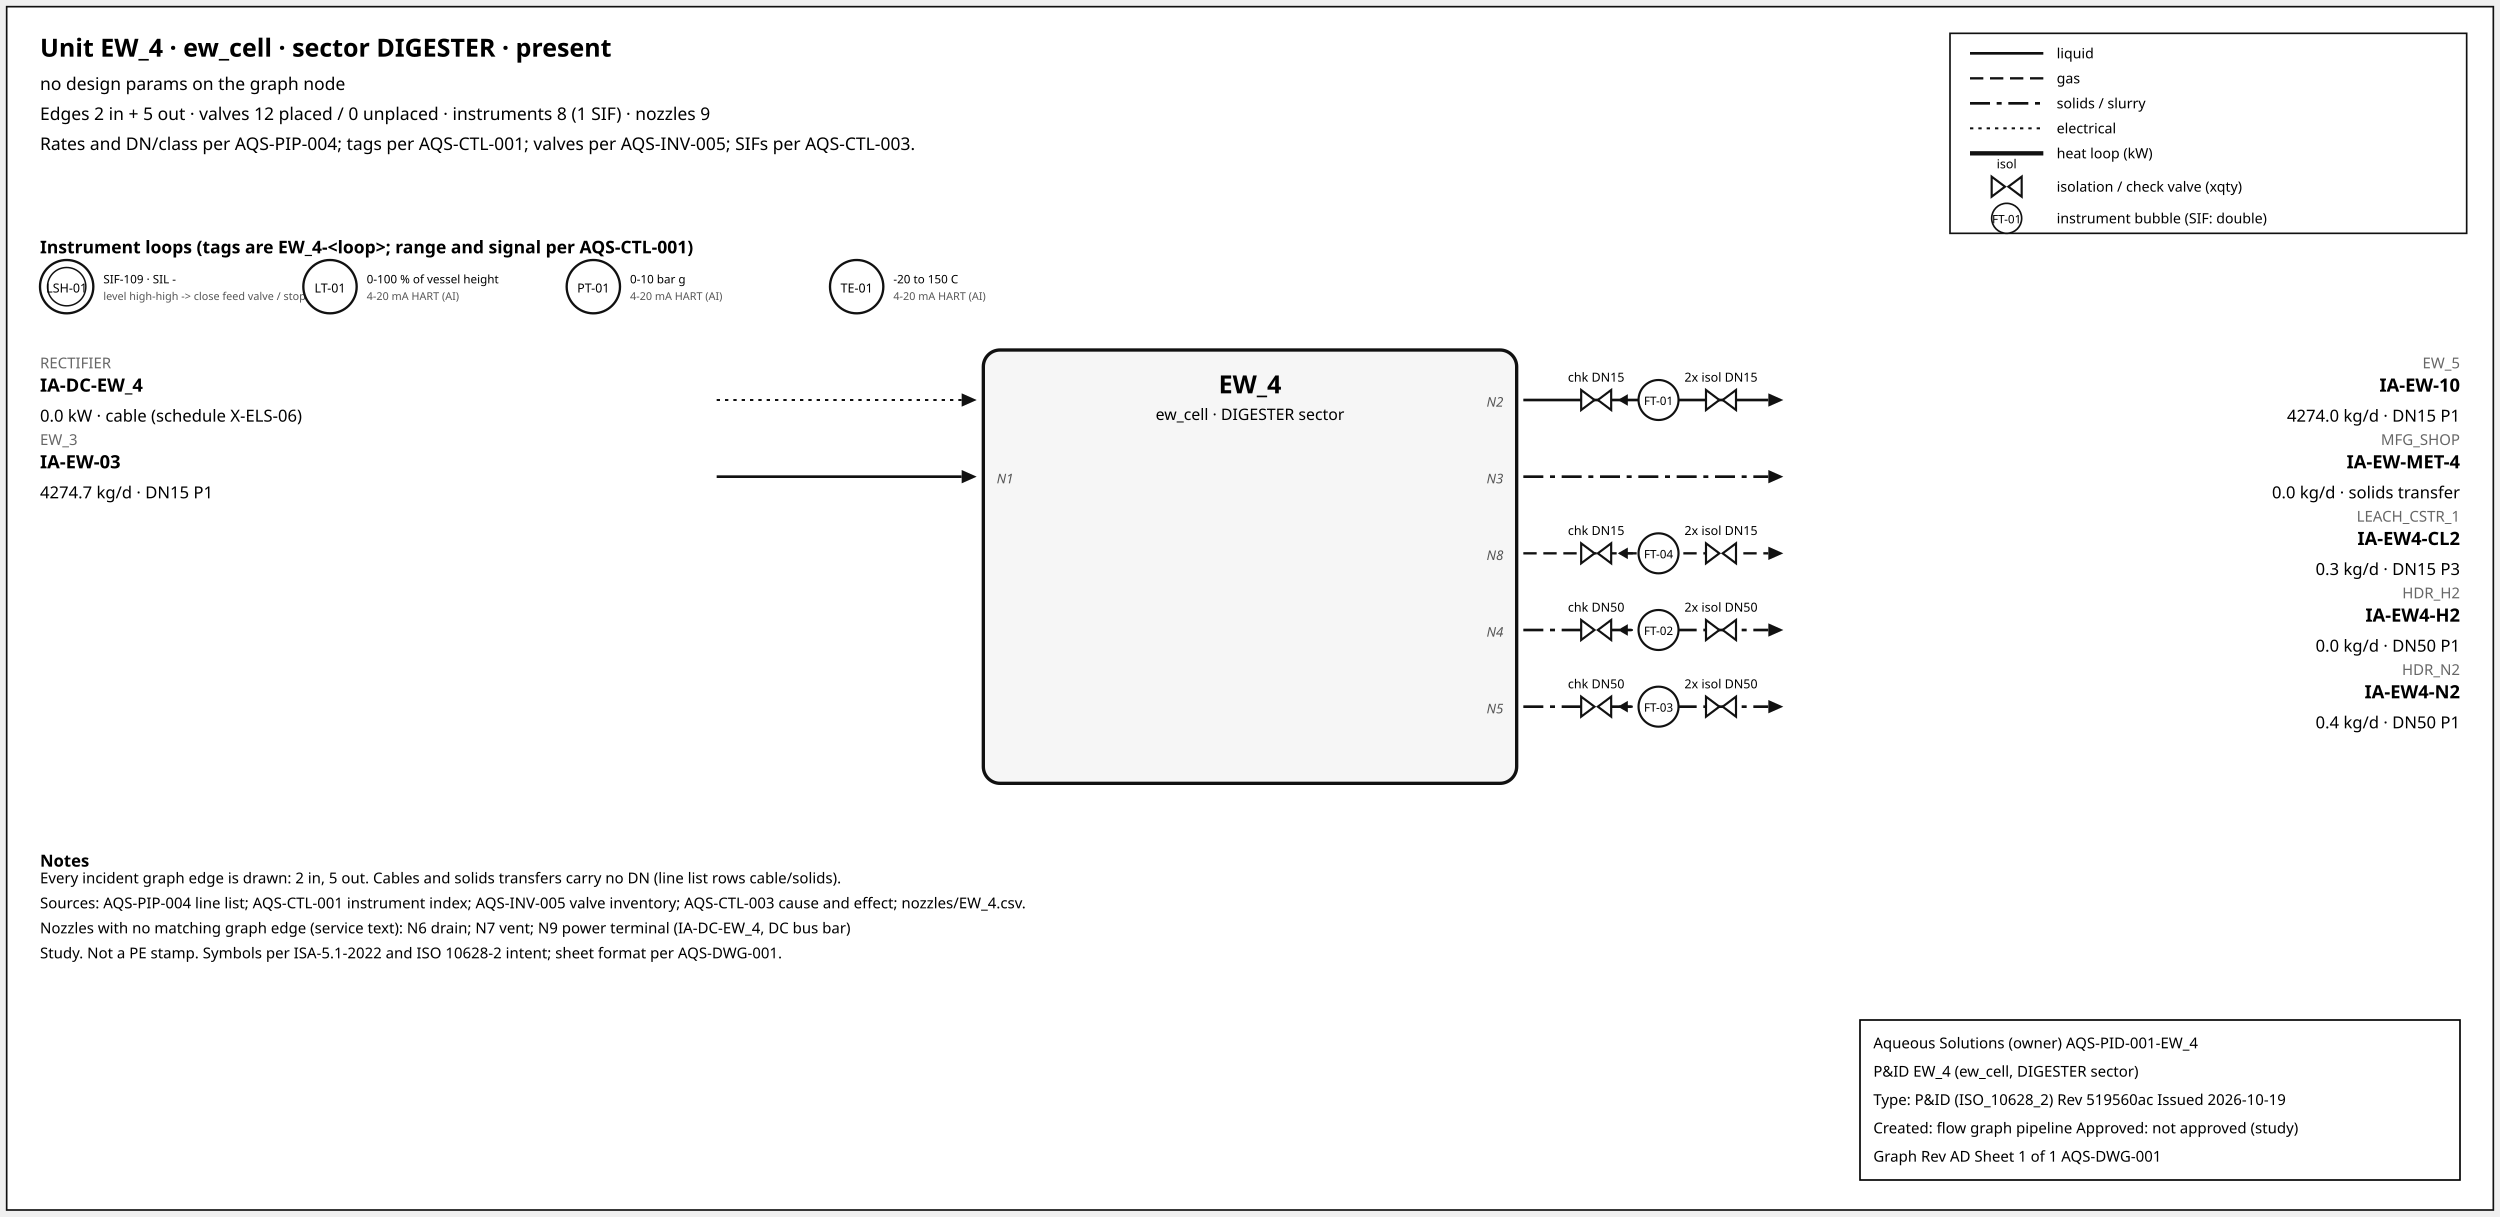
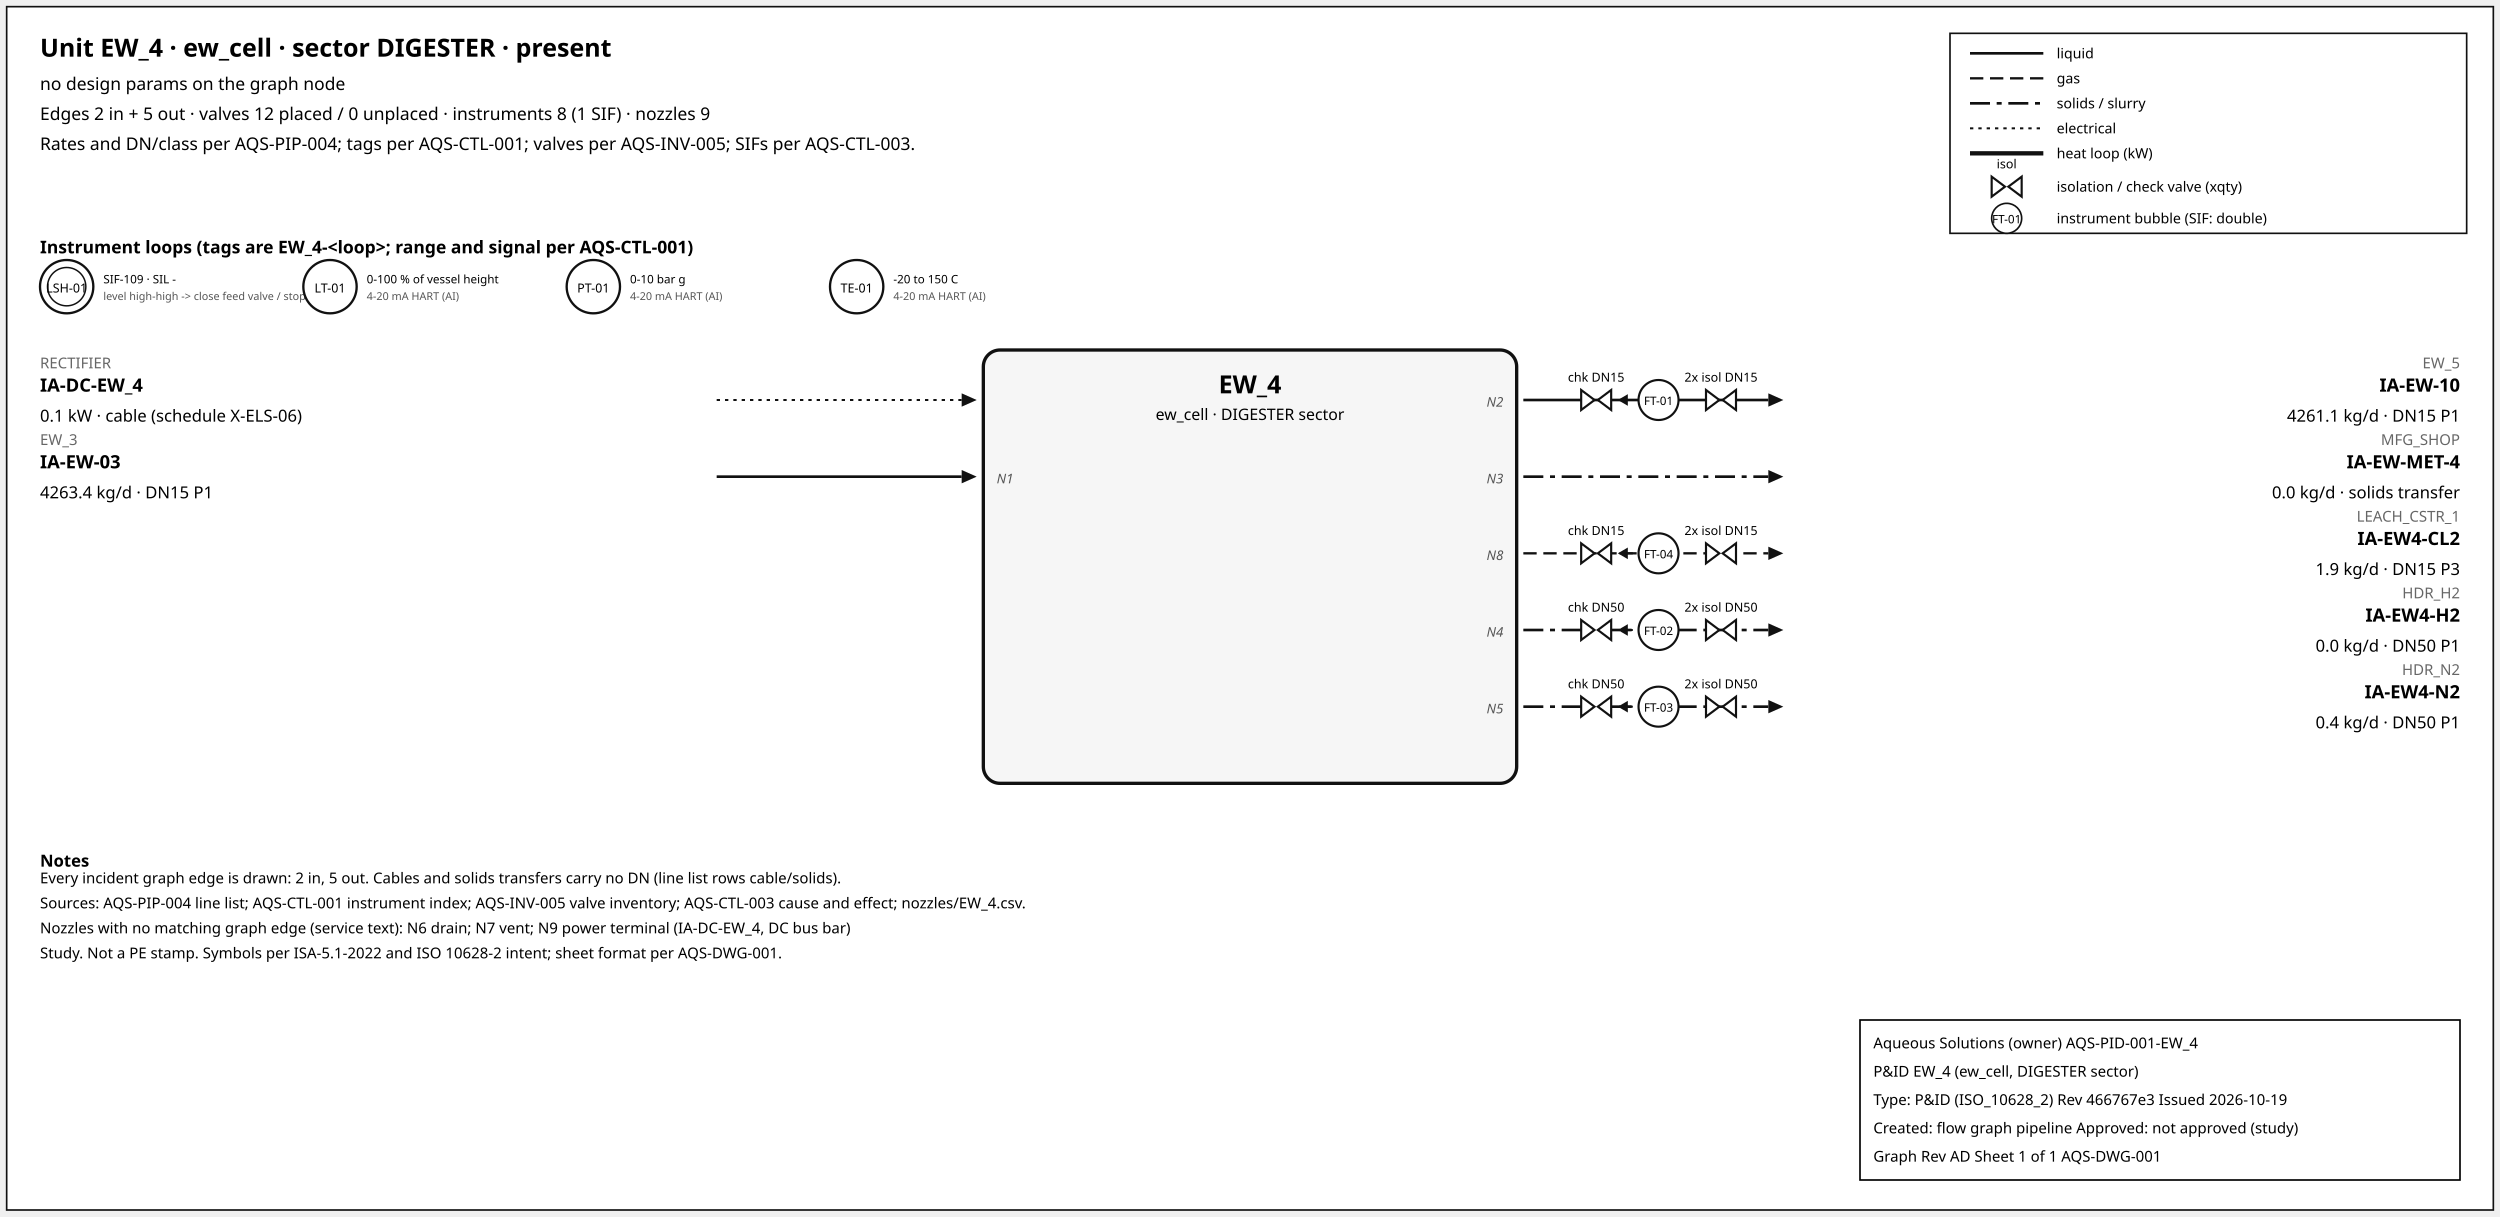
<svg xmlns="http://www.w3.org/2000/svg" width="1500" height="730" font-family="sans-serif">
  <rect x="4" y="4" width="1492" height="722" fill="white" stroke="#111" />
  <text x="24" y="34" font-size="15" font-weight="600">Unit EW_4 · ew_cell · sector DIGESTER · present</text>
  <text x="24" y="54" font-size="10.5">no design params on the graph node</text>
  <text x="24" y="72" font-size="10.5">Edges 2 in + 5 out · valves 12 placed / 0 unplaced · instruments 8 (1 SIF) · nozzles 9</text>
  <text x="24" y="90" font-size="10.5">Rates and DN/class per AQS-PIP-004; tags per AQS-CTL-001; valves per AQS-INV-005; SIFs per AQS-CTL-003.</text>
  <rect x="1170" y="20" width="310" height="120" fill="white" stroke="#111" />
  <line x1="1182" y1="32" x2="1226" y2="32" stroke="#111" stroke-width="1.6" />
  <text x="1234" y="35" font-size="8.5">liquid</text>
  <line x1="1182" y1="47" x2="1226" y2="47" stroke="#111" stroke-width="1.4" stroke-dasharray="8,4" />
  <text x="1234" y="50" font-size="8.5">gas</text>
  <line x1="1182" y1="62" x2="1226" y2="62" stroke="#111" stroke-width="1.6" stroke-dasharray="12,4,3,4" />
  <text x="1234" y="65" font-size="8.5">solids / slurry</text>
  <line x1="1182" y1="77" x2="1226" y2="77" stroke="#111" stroke-width="1.2" stroke-dasharray="2,3" />
  <text x="1234" y="80" font-size="8.5">electrical</text>
  <line x1="1182" y1="92" x2="1226" y2="92" stroke="#111" stroke-width="2.6" />
  <text x="1234" y="95" font-size="8.5">heat loop (kW)</text>
  <path d="M 1195.0,106 L 1203.0,112 L 1195.0,118 Z M 1213.0,106 L 1205.0,112 L 1213.0,118 Z" fill="white" stroke="#111" stroke-width="1.3" />
  <text x="1204.0" y="101.0" font-size="7.5" text-anchor="middle">isol</text>
  <text x="1234" y="115" font-size="8.5">isolation / check valve (xqty)</text>
  <circle cx="1204" cy="131" r="9" fill="white" stroke="#111" />
  <text x="1204" y="134" font-size="7" text-anchor="middle">FT-01</text>
  <text x="1234" y="134" font-size="8.5">instrument bubble (SIF: double)</text>
  <text x="24" y="152" font-size="10.5" font-weight="600">Instrument loops (tags are EW_4-&lt;loop&gt;; range and signal per AQS-CTL-001)</text>
  <circle cx="40" cy="172" r="16" fill="white" stroke="#111" stroke-width="1.4" />
  <circle cx="40" cy="172" r="11.5" fill="none" stroke="#111" stroke-width="0.9" />
  <text x="40" y="175.5" font-size="7.5" text-anchor="middle">LSH-01</text>
  <text x="62" y="170" font-size="7">SIF-109 · SIL -</text>
  <text x="62" y="180" font-size="6.5" fill="#555">level high-high -&gt; close feed valve / stop f</text>
  <circle cx="198" cy="172" r="16" fill="white" stroke="#111" stroke-width="1.4" />
  <text x="198" y="175.5" font-size="7.5" text-anchor="middle">LT-01</text>
  <text x="220" y="170" font-size="7">0-100 % of vessel height</text>
  <text x="220" y="180" font-size="6.5" fill="#555">4-20 mA HART (AI)</text>
  <circle cx="356" cy="172" r="16" fill="white" stroke="#111" stroke-width="1.4" />
  <text x="356" y="175.5" font-size="7.5" text-anchor="middle">PT-01</text>
  <text x="378" y="170" font-size="7">0-10 bar g</text>
  <text x="378" y="180" font-size="6.5" fill="#555">4-20 mA HART (AI)</text>
  <circle cx="514" cy="172" r="16" fill="white" stroke="#111" stroke-width="1.4" />
  <text x="514" y="175.5" font-size="7.5" text-anchor="middle">TE-01</text>
  <text x="536" y="170" font-size="7">-20 to 150 C</text>
  <text x="536" y="180" font-size="6.5" fill="#555">4-20 mA HART (AI)</text>
  <rect x="590" y="210" width="320" height="260" rx="10" fill="#f6f6f6" stroke="#111" stroke-width="2" />
  <text x="750.0" y="236" font-size="15" font-weight="700" text-anchor="middle">EW_4</text>
  <text x="750.0" y="252" font-size="9.5" text-anchor="middle">ew_cell · DIGESTER sector</text>
  <line x1="430" y1="240" x2="577" y2="240" stroke="#111" stroke-width="1.2" stroke-dasharray="2,3" class="edge-in" />
  <polygon points="586,240 577,236 577,244" fill="#111" />
  <text x="24" y="221" font-size="9" fill="#666" text-anchor="start">RECTIFIER</text>
  <text x="24" y="235" font-size="11" font-weight="600" text-anchor="start">IA-DC-EW_4</text>
-   <text x="24" y="253" font-size="10" text-anchor="start">0.0 kW · cable (schedule X-ELS-06)</text>
+   <text x="24" y="253" font-size="10" text-anchor="start">0.1 kW · cable (schedule X-ELS-06)</text>
  <line x1="430" y1="286" x2="577" y2="286" stroke="#111" stroke-width="1.6" class="edge-in" />
  <polygon points="586,286 577,282 577,290" fill="#111" />
  <text x="24" y="267" font-size="9" fill="#666" text-anchor="start">EW_3</text>
  <text x="24" y="281" font-size="11" font-weight="600" text-anchor="start">IA-EW-03</text>
-   <text x="24" y="299" font-size="10" text-anchor="start">4274.7 kg/d · DN15 P1</text>
+   <text x="24" y="299" font-size="10" text-anchor="start">4263.4 kg/d · DN15 P1</text>
  <text x="598" y="290" font-size="8" font-style="italic" fill="#555" text-anchor="start">N1</text>
  <line x1="914" y1="240" x2="1061" y2="240" stroke="#111" stroke-width="1.6" class="edge-out" />
  <polygon points="1070,240 1061,236 1061,244" fill="#111" />
  <text x="1476" y="221" font-size="9" fill="#666" text-anchor="end">EW_5</text>
  <text x="1476" y="235" font-size="11" font-weight="600" text-anchor="end">IA-EW-10</text>
-   <text x="1476" y="253" font-size="10" text-anchor="end">4274.0 kg/d · DN15 P1</text>
+   <text x="1476" y="253" font-size="10" text-anchor="end">4261.1 kg/d · DN15 P1</text>
  <text x="902" y="244" font-size="8" font-style="italic" fill="#555" text-anchor="end">N2</text>
  <line x1="979.7" y1="240" x2="971.7" y2="240" stroke="#111" stroke-width="1.2" />
  <polygon points="970.7,240 976.7,236.5 976.7,243.5" fill="#111" />
  <path d="M 948.7,234 L 956.7,240 L 948.7,246 Z M 966.7,234 L 958.7,240 L 966.7,246 Z" fill="white" stroke="#111" stroke-width="1.3" />
  <text x="957.7" y="229.0" font-size="7.5" text-anchor="middle">chk DN15</text>
  <path d="M 1023.6,234 L 1031.6,240 L 1023.6,246 Z M 1041.6,234 L 1033.6,240 L 1041.6,246 Z" fill="white" stroke="#111" stroke-width="1.3" />
  <text x="1032.6" y="229.0" font-size="7.5" text-anchor="middle">2x isol DN15</text>
  <circle cx="995.12" cy="240" r="12" fill="white" stroke="#111" stroke-width="1.3" />
  <text x="995.12" y="243" font-size="7" text-anchor="middle">FT-01</text>
  <line x1="914" y1="286" x2="1061" y2="286" stroke="#111" stroke-width="1.6" stroke-dasharray="12,4,3,4" class="edge-out" />
  <polygon points="1070,286 1061,282 1061,290" fill="#111" />
  <text x="1476" y="267" font-size="9" fill="#666" text-anchor="end">MFG_SHOP</text>
  <text x="1476" y="281" font-size="11" font-weight="600" text-anchor="end">IA-EW-MET-4</text>
  <text x="1476" y="299" font-size="10" text-anchor="end">0.0 kg/d · solids transfer</text>
  <text x="902" y="290" font-size="8" font-style="italic" fill="#555" text-anchor="end">N3</text>
  <line x1="914" y1="332" x2="1061" y2="332" stroke="#111" stroke-width="1.4" stroke-dasharray="8,4" class="edge-out" />
  <polygon points="1070,332 1061,328 1061,336" fill="#111" />
  <text x="1476" y="313" font-size="9" fill="#666" text-anchor="end">LEACH_CSTR_1</text>
  <text x="1476" y="327" font-size="11" font-weight="600" text-anchor="end">IA-EW4-CL2</text>
-   <text x="1476" y="345" font-size="10" text-anchor="end">0.3 kg/d · DN15 P3</text>
+   <text x="1476" y="345" font-size="10" text-anchor="end">1.9 kg/d · DN15 P3</text>
  <text x="902" y="336" font-size="8" font-style="italic" fill="#555" text-anchor="end">N8</text>
  <line x1="979.7" y1="332" x2="971.7" y2="332" stroke="#111" stroke-width="1.2" />
  <polygon points="970.7,332 976.7,328.5 976.7,335.5" fill="#111" />
  <path d="M 948.7,326 L 956.7,332 L 948.7,338 Z M 966.7,326 L 958.7,332 L 966.7,338 Z" fill="white" stroke="#111" stroke-width="1.3" />
  <text x="957.7" y="321.0" font-size="7.5" text-anchor="middle">chk DN15</text>
  <path d="M 1023.6,326 L 1031.6,332 L 1023.6,338 Z M 1041.6,326 L 1033.6,332 L 1041.6,338 Z" fill="white" stroke="#111" stroke-width="1.3" />
  <text x="1032.6" y="321.0" font-size="7.5" text-anchor="middle">2x isol DN15</text>
  <circle cx="995.12" cy="332" r="12" fill="white" stroke="#111" stroke-width="1.3" />
  <text x="995.12" y="335" font-size="7" text-anchor="middle">FT-04</text>
  <line x1="914" y1="378" x2="1061" y2="378" stroke="#111" stroke-width="1.6" stroke-dasharray="12,4,3,4" class="edge-out" />
  <polygon points="1070,378 1061,374 1061,382" fill="#111" />
  <text x="1476" y="359" font-size="9" fill="#666" text-anchor="end">HDR_H2</text>
  <text x="1476" y="373" font-size="11" font-weight="600" text-anchor="end">IA-EW4-H2</text>
  <text x="1476" y="391" font-size="10" text-anchor="end">0.0 kg/d · DN50 P1</text>
  <text x="902" y="382" font-size="8" font-style="italic" fill="#555" text-anchor="end">N4</text>
  <line x1="979.7" y1="378" x2="971.7" y2="378" stroke="#111" stroke-width="1.2" />
  <polygon points="970.7,378 976.7,374.5 976.7,381.5" fill="#111" />
  <path d="M 948.7,372 L 956.7,378 L 948.7,384 Z M 966.7,372 L 958.7,378 L 966.7,384 Z" fill="white" stroke="#111" stroke-width="1.3" />
  <text x="957.7" y="367.0" font-size="7.5" text-anchor="middle">chk DN50</text>
  <path d="M 1023.6,372 L 1031.6,378 L 1023.6,384 Z M 1041.6,372 L 1033.6,378 L 1041.6,384 Z" fill="white" stroke="#111" stroke-width="1.3" />
  <text x="1032.6" y="367.0" font-size="7.5" text-anchor="middle">2x isol DN50</text>
  <circle cx="995.12" cy="378" r="12" fill="white" stroke="#111" stroke-width="1.3" />
  <text x="995.12" y="381" font-size="7" text-anchor="middle">FT-02</text>
  <line x1="914" y1="424" x2="1061" y2="424" stroke="#111" stroke-width="1.6" stroke-dasharray="12,4,3,4" class="edge-out" />
  <polygon points="1070,424 1061,420 1061,428" fill="#111" />
  <text x="1476" y="405" font-size="9" fill="#666" text-anchor="end">HDR_N2</text>
  <text x="1476" y="419" font-size="11" font-weight="600" text-anchor="end">IA-EW4-N2</text>
  <text x="1476" y="437" font-size="10" text-anchor="end">0.4 kg/d · DN50 P1</text>
  <text x="902" y="428" font-size="8" font-style="italic" fill="#555" text-anchor="end">N5</text>
  <line x1="979.7" y1="424" x2="971.7" y2="424" stroke="#111" stroke-width="1.2" />
  <polygon points="970.7,424 976.7,420.5 976.7,427.5" fill="#111" />
  <path d="M 948.7,418 L 956.7,424 L 948.7,430 Z M 966.7,418 L 958.7,424 L 966.7,430 Z" fill="white" stroke="#111" stroke-width="1.3" />
  <text x="957.7" y="413.0" font-size="7.5" text-anchor="middle">chk DN50</text>
  <path d="M 1023.6,418 L 1031.6,424 L 1023.6,430 Z M 1041.6,418 L 1033.6,424 L 1041.6,430 Z" fill="white" stroke="#111" stroke-width="1.3" />
  <text x="1032.6" y="413.0" font-size="7.5" text-anchor="middle">2x isol DN50</text>
  <circle cx="995.12" cy="424" r="12" fill="white" stroke="#111" stroke-width="1.3" />
  <text x="995.12" y="427" font-size="7" text-anchor="middle">FT-03</text>
  <text x="24" y="520" font-size="10" font-weight="600">Notes</text>
  <text x="24" y="530" font-size="9">Every incident graph edge is drawn: 2 in, 5 out. Cables and solids transfers carry no DN (line list rows cable/solids).</text>
  <text x="24" y="545" font-size="9">Sources: AQS-PIP-004 line list; AQS-CTL-001 instrument index; AQS-INV-005 valve inventory; AQS-CTL-003 cause and effect; nozzles/EW_4.csv.</text>
  <text x="24" y="560" font-size="9">Nozzles with no matching graph edge (service text): N6 drain; N7 vent; N9 power terminal (IA-DC-EW_4, DC bus bar)</text>
  <text x="24" y="575" font-size="9">Study. Not a PE stamp. Symbols per ISA-5.1-2022 and ISO 10628-2 intent; sheet format per AQS-DWG-001.</text>
  <g id="aqs-title-block">
    <rect x="1116" y="612" width="360" height="96" fill="white" stroke="black" stroke-width="1" />
    <text x="1124" y="629" font-size="9">Aqueous Solutions (owner)   AQS-PID-001-EW_4</text>
    <text x="1124" y="646" font-size="9">P&amp;ID EW_4 (ew_cell, DIGESTER sector)</text>
-     <text x="1124" y="663" font-size="9">Type: P&amp;ID (ISO_10628_2)   Rev 519560ac   Issued 2026-10-19</text>
+     <text x="1124" y="663" font-size="9">Type: P&amp;ID (ISO_10628_2)   Rev 466767e3   Issued 2026-10-19</text>
    <text x="1124" y="680" font-size="9">Created: flow graph pipeline   Approved: not approved (study)</text>
    <text x="1124" y="697" font-size="9">Graph Rev AD   Sheet 1 of 1   AQS-DWG-001</text>
  </g>
</svg>
